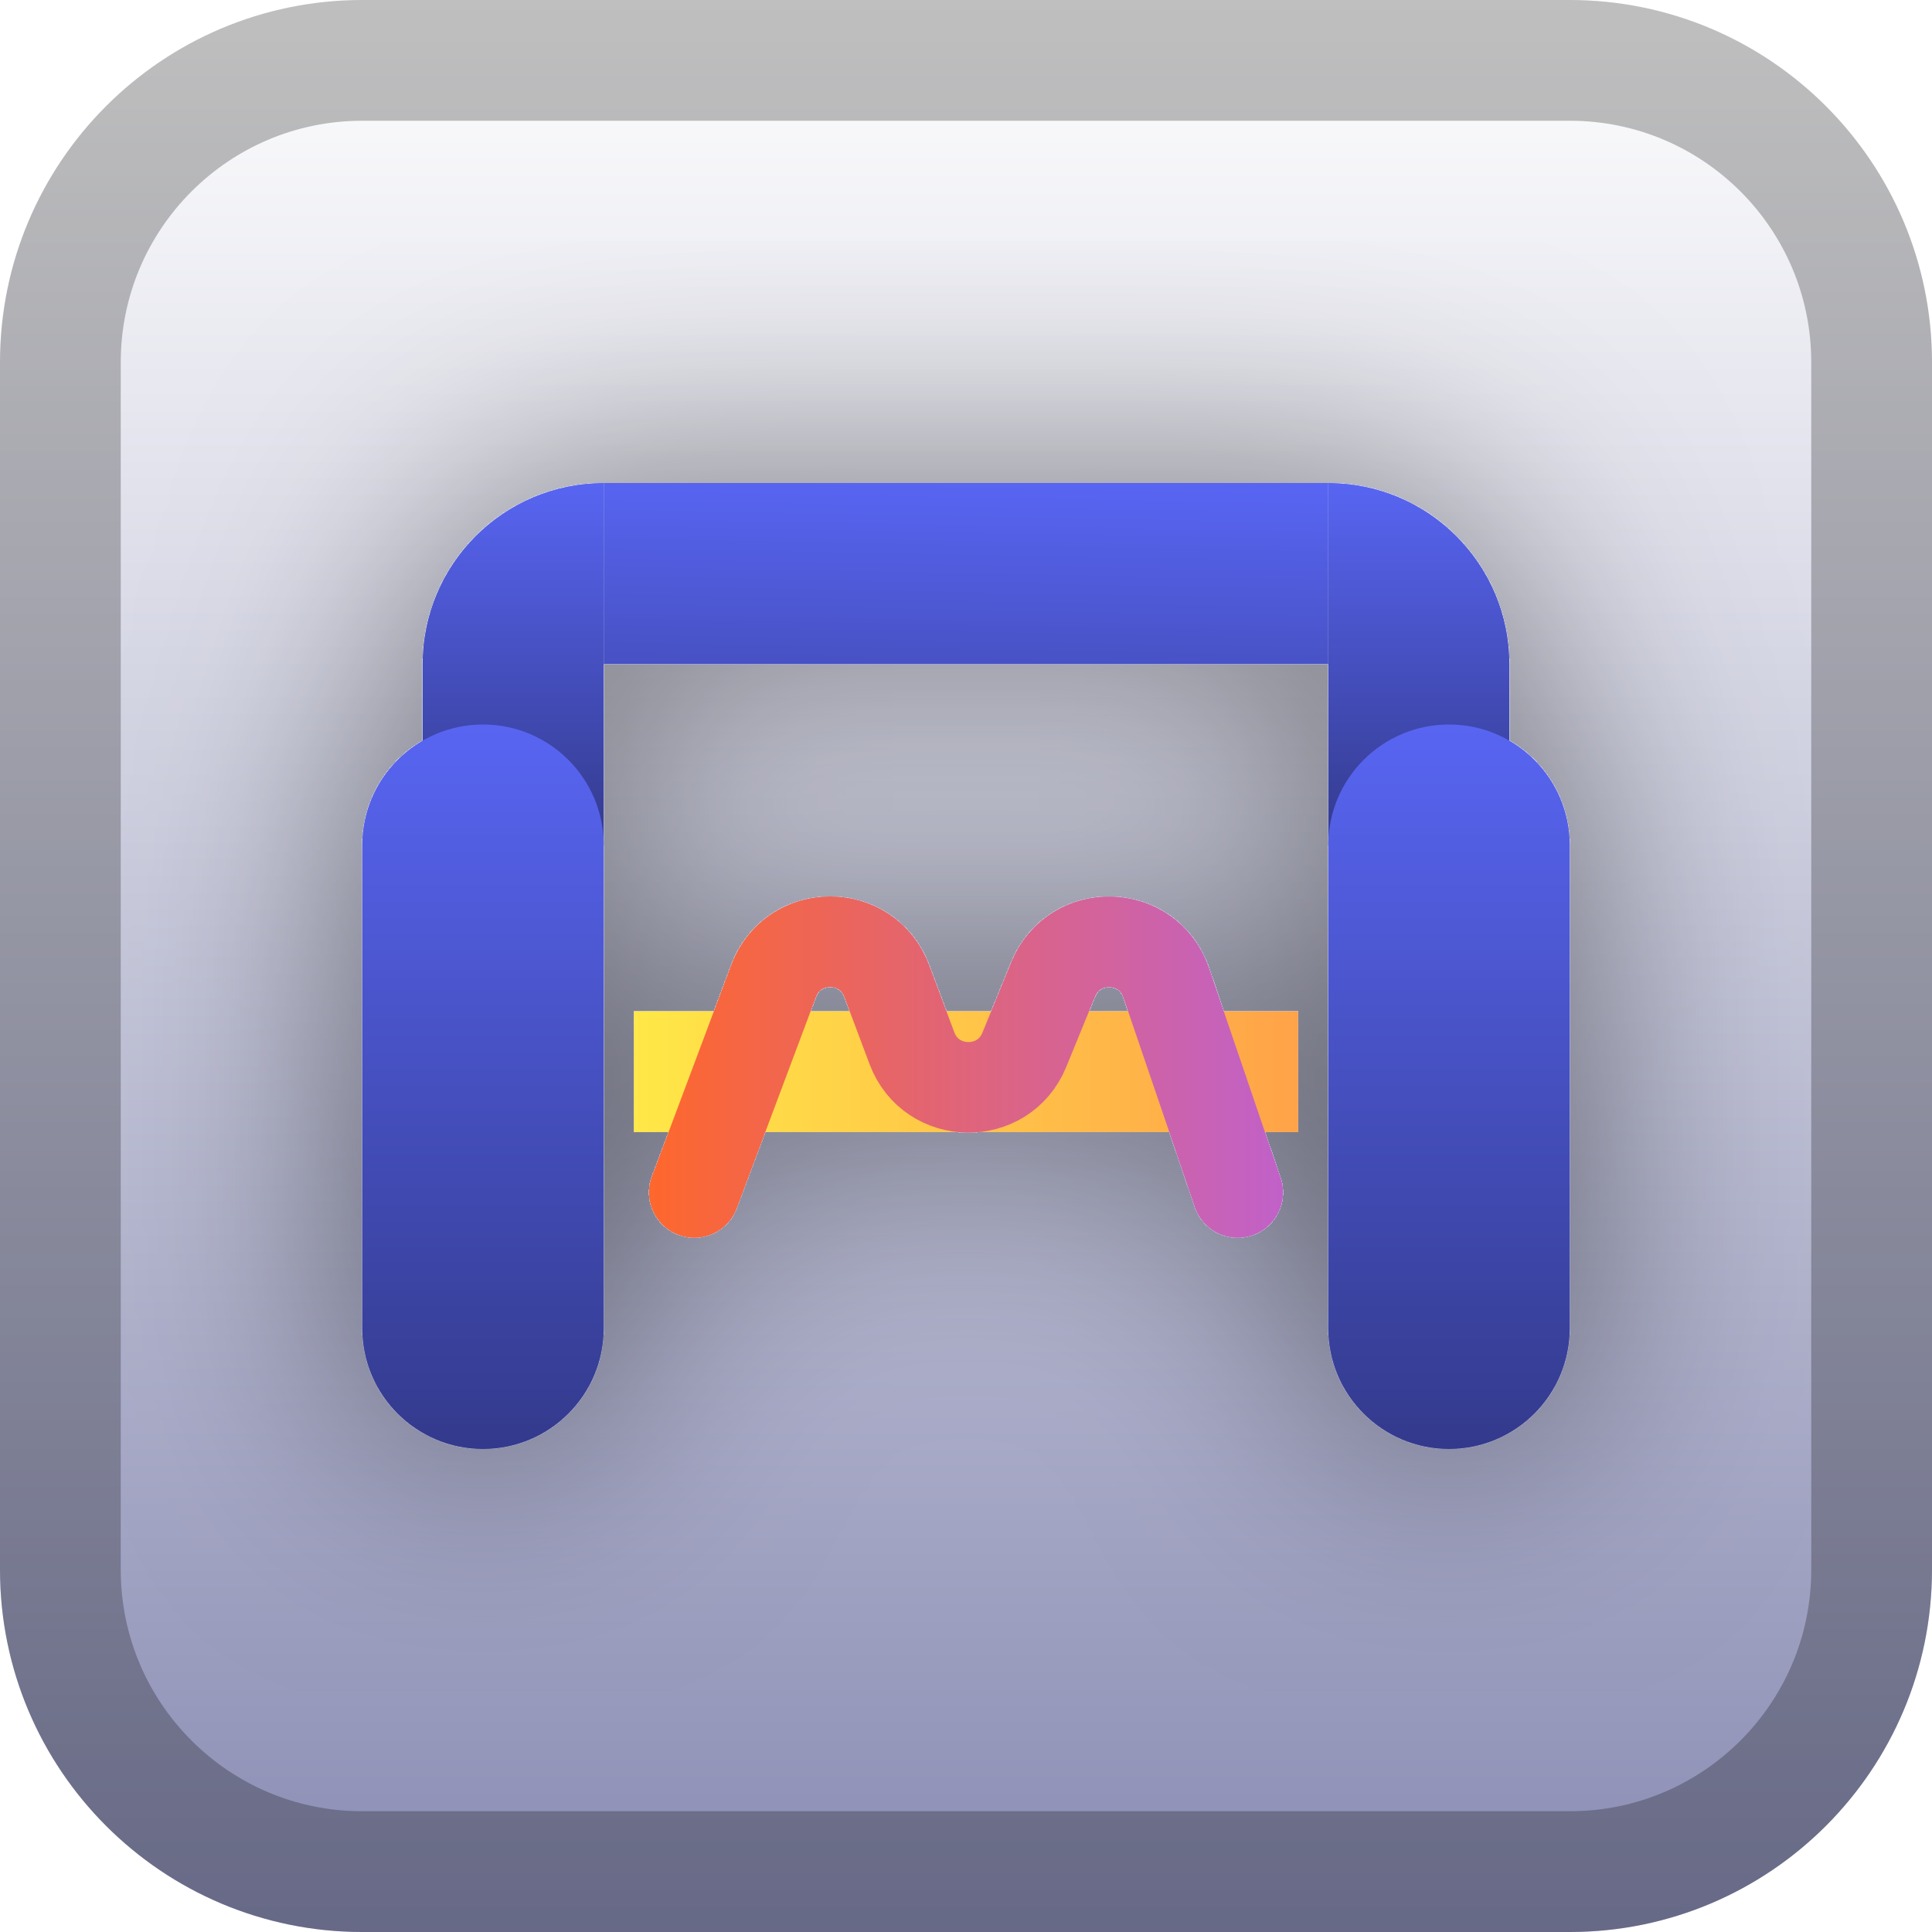
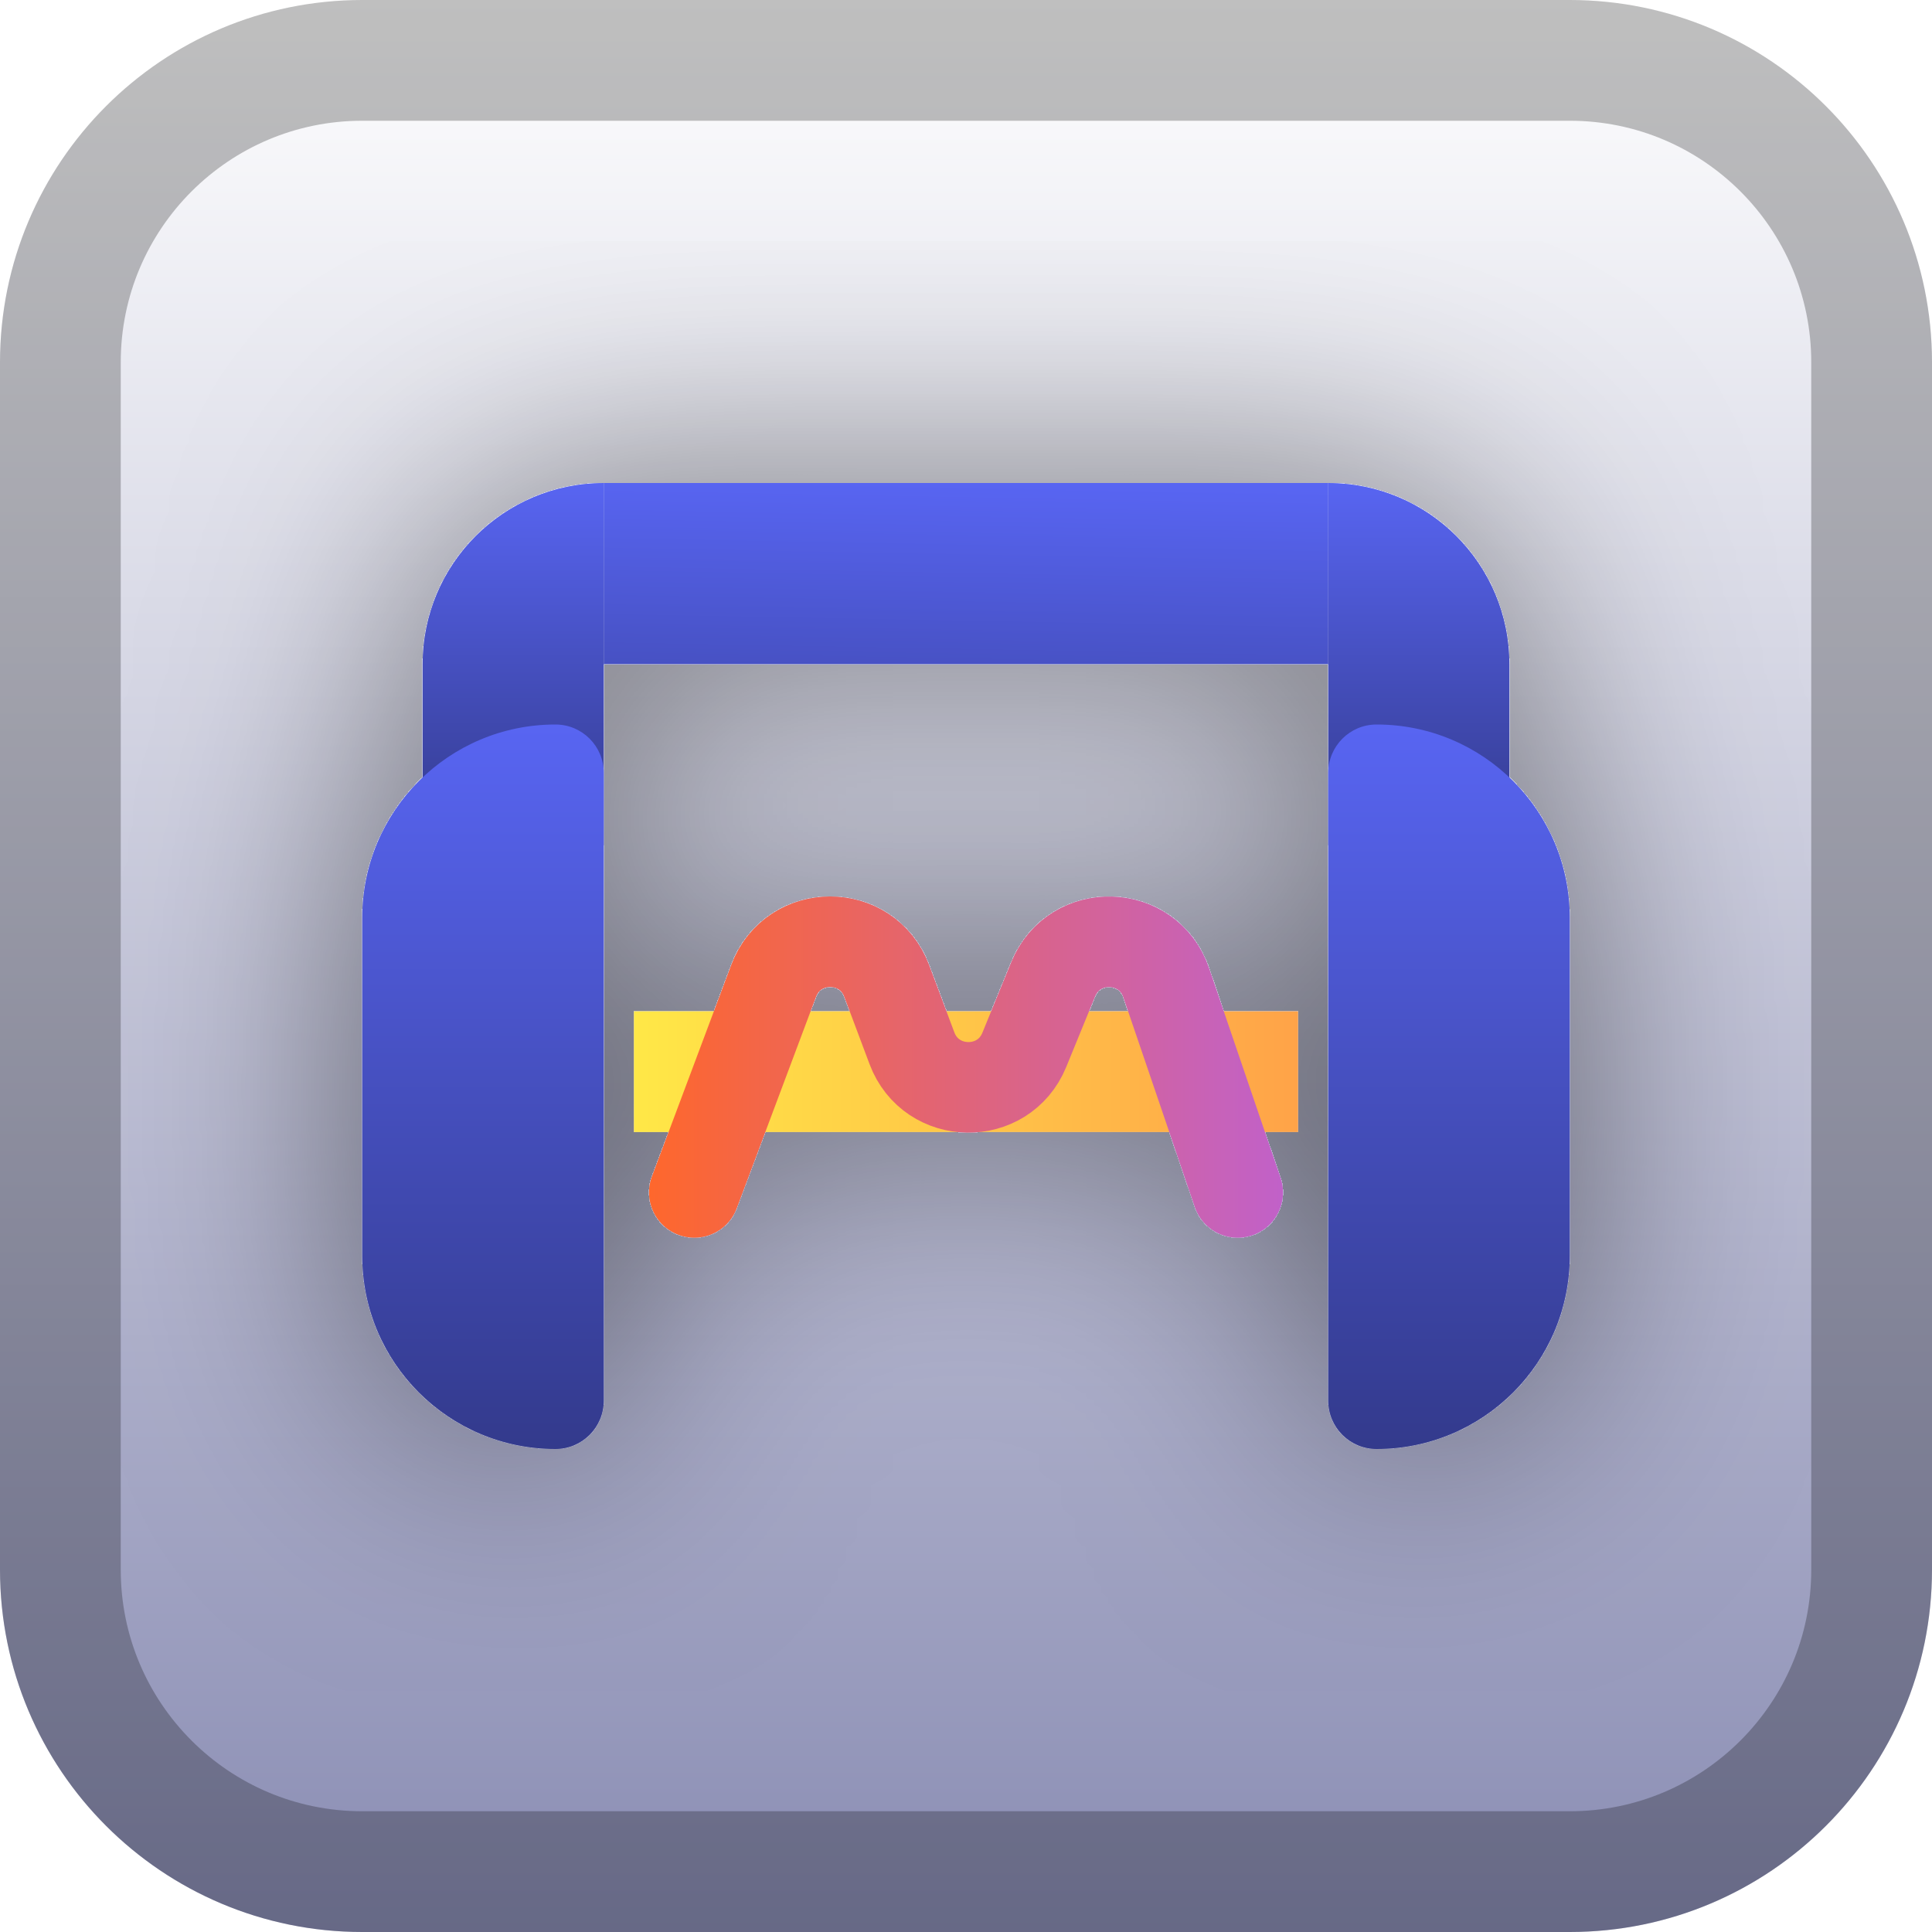
<svg xmlns="http://www.w3.org/2000/svg" width="128" height="128" viewBox="0 0 128 128" fill="none">
  <rect width="128" height="128" rx="24" fill="url(#paint0_linear_7_308)" />
  <rect x="4" y="4" width="120" height="120" rx="20" stroke="black" stroke-opacity="0.25" stroke-width="8" />
  <g filter="url(#filter0_d_7_308)">
    <path d="M88 32C94.627 32 100 37.373 100 44V56H88V32Z" fill="url(#paint1_linear_7_308)" />
    <path d="M28 44C28 37.373 33.373 32 40 32V56H28V44Z" fill="url(#paint2_linear_7_308)" />
-     <rect x="24" y="48" width="16" height="48" rx="8" fill="url(#paint3_linear_7_308)" />
-     <rect x="88" y="48" width="16" height="48" rx="8" fill="url(#paint4_linear_7_308)" />
+     <path d="M24 60.8C24 53.731 29.731 48 36.8 48C38.567 48 40 49.433 40 51.2V92.8C40 94.567 38.567 96 36.8 96C29.731 96 24 90.269 24 83.2V60.8Z" fill="url(#paint3_linear_7_308)" />
+     <path d="M88 51.2C88 49.433 89.433 48 91.2 48C98.269 48 104 53.731 104 60.8V83.2C104 90.269 98.269 96 91.2 96C89.433 96 88 94.567 88 92.8V51.2Z" fill="url(#paint4_linear_7_308)" />
    <rect x="40" y="32" width="48" height="12" fill="url(#paint5_linear_7_308)" />
    <rect x="42" y="67" width="44" height="8" fill="url(#paint6_linear_7_308)" />
    <path d="M46 79L51.255 64.987C52.552 61.527 57.448 61.527 58.745 64.987L60.417 69.444C61.694 72.851 66.487 72.921 67.864 69.554L69.775 64.883C71.175 61.461 76.07 61.607 77.263 65.106L82 79" stroke="url(#paint7_linear_7_308)" stroke-width="6" stroke-linecap="round" />
  </g>
  <defs>
    <filter id="filter0_d_7_308" x="8" y="16" width="112" height="96" filterUnits="userSpaceOnUse" color-interpolation-filters="sRGB">
      <feFlood flood-opacity="0" result="BackgroundImageFix" />
      <feColorMatrix in="SourceAlpha" type="matrix" values="0 0 0 0 0 0 0 0 0 0 0 0 0 0 0 0 0 0 127 0" result="hardAlpha" />
      <feOffset />
      <feGaussianBlur stdDeviation="8" />
      <feComposite in2="hardAlpha" operator="out" />
      <feColorMatrix type="matrix" values="0 0 0 0 0 0 0 0 0 0 0 0 0 0 0 0 0 0 0.5 0" />
      <feBlend mode="normal" in2="BackgroundImageFix" result="effect1_dropShadow_7_308" />
      <feBlend mode="normal" in="SourceGraphic" in2="effect1_dropShadow_7_308" result="shape" />
    </filter>
    <linearGradient id="paint0_linear_7_308" x1="64" y1="0" x2="64" y2="128" gradientUnits="userSpaceOnUse">
      <stop stop-color="white" />
      <stop offset="1" stop-color="#898CB3" />
    </linearGradient>
    <linearGradient id="paint1_linear_7_308" x1="94" y1="32" x2="94" y2="56" gradientUnits="userSpaceOnUse">
      <stop stop-color="#5865F2" />
      <stop offset="1" stop-color="#333A8C" />
    </linearGradient>
    <linearGradient id="paint2_linear_7_308" x1="34" y1="32" x2="34" y2="56" gradientUnits="userSpaceOnUse">
      <stop stop-color="#5865F2" />
      <stop offset="1" stop-color="#333A8C" />
    </linearGradient>
    <linearGradient id="paint3_linear_7_308" x1="32" y1="48" x2="32" y2="96" gradientUnits="userSpaceOnUse">
      <stop stop-color="#5865F2" />
      <stop offset="1" stop-color="#333A8C" />
    </linearGradient>
    <linearGradient id="paint4_linear_7_308" x1="96" y1="48" x2="96" y2="96" gradientUnits="userSpaceOnUse">
      <stop stop-color="#5865F2" />
      <stop offset="1" stop-color="#333A8C" />
    </linearGradient>
    <linearGradient id="paint5_linear_7_308" x1="64" y1="32" x2="63.505" y2="58.991" gradientUnits="userSpaceOnUse">
      <stop stop-color="#5865F2" />
      <stop offset="1" stop-color="#333A8C" />
    </linearGradient>
    <linearGradient id="paint6_linear_7_308" x1="42" y1="71" x2="86" y2="71" gradientUnits="userSpaceOnUse">
      <stop stop-color="#FFE847" />
      <stop offset="1" stop-color="#FFA348" />
    </linearGradient>
    <linearGradient id="paint7_linear_7_308" x1="42.4" y1="71.5" x2="85.6" y2="71.5" gradientUnits="userSpaceOnUse">
      <stop stop-color="#FF672A" />
      <stop offset="1" stop-color="#C061CB" />
    </linearGradient>
  </defs>
</svg>
